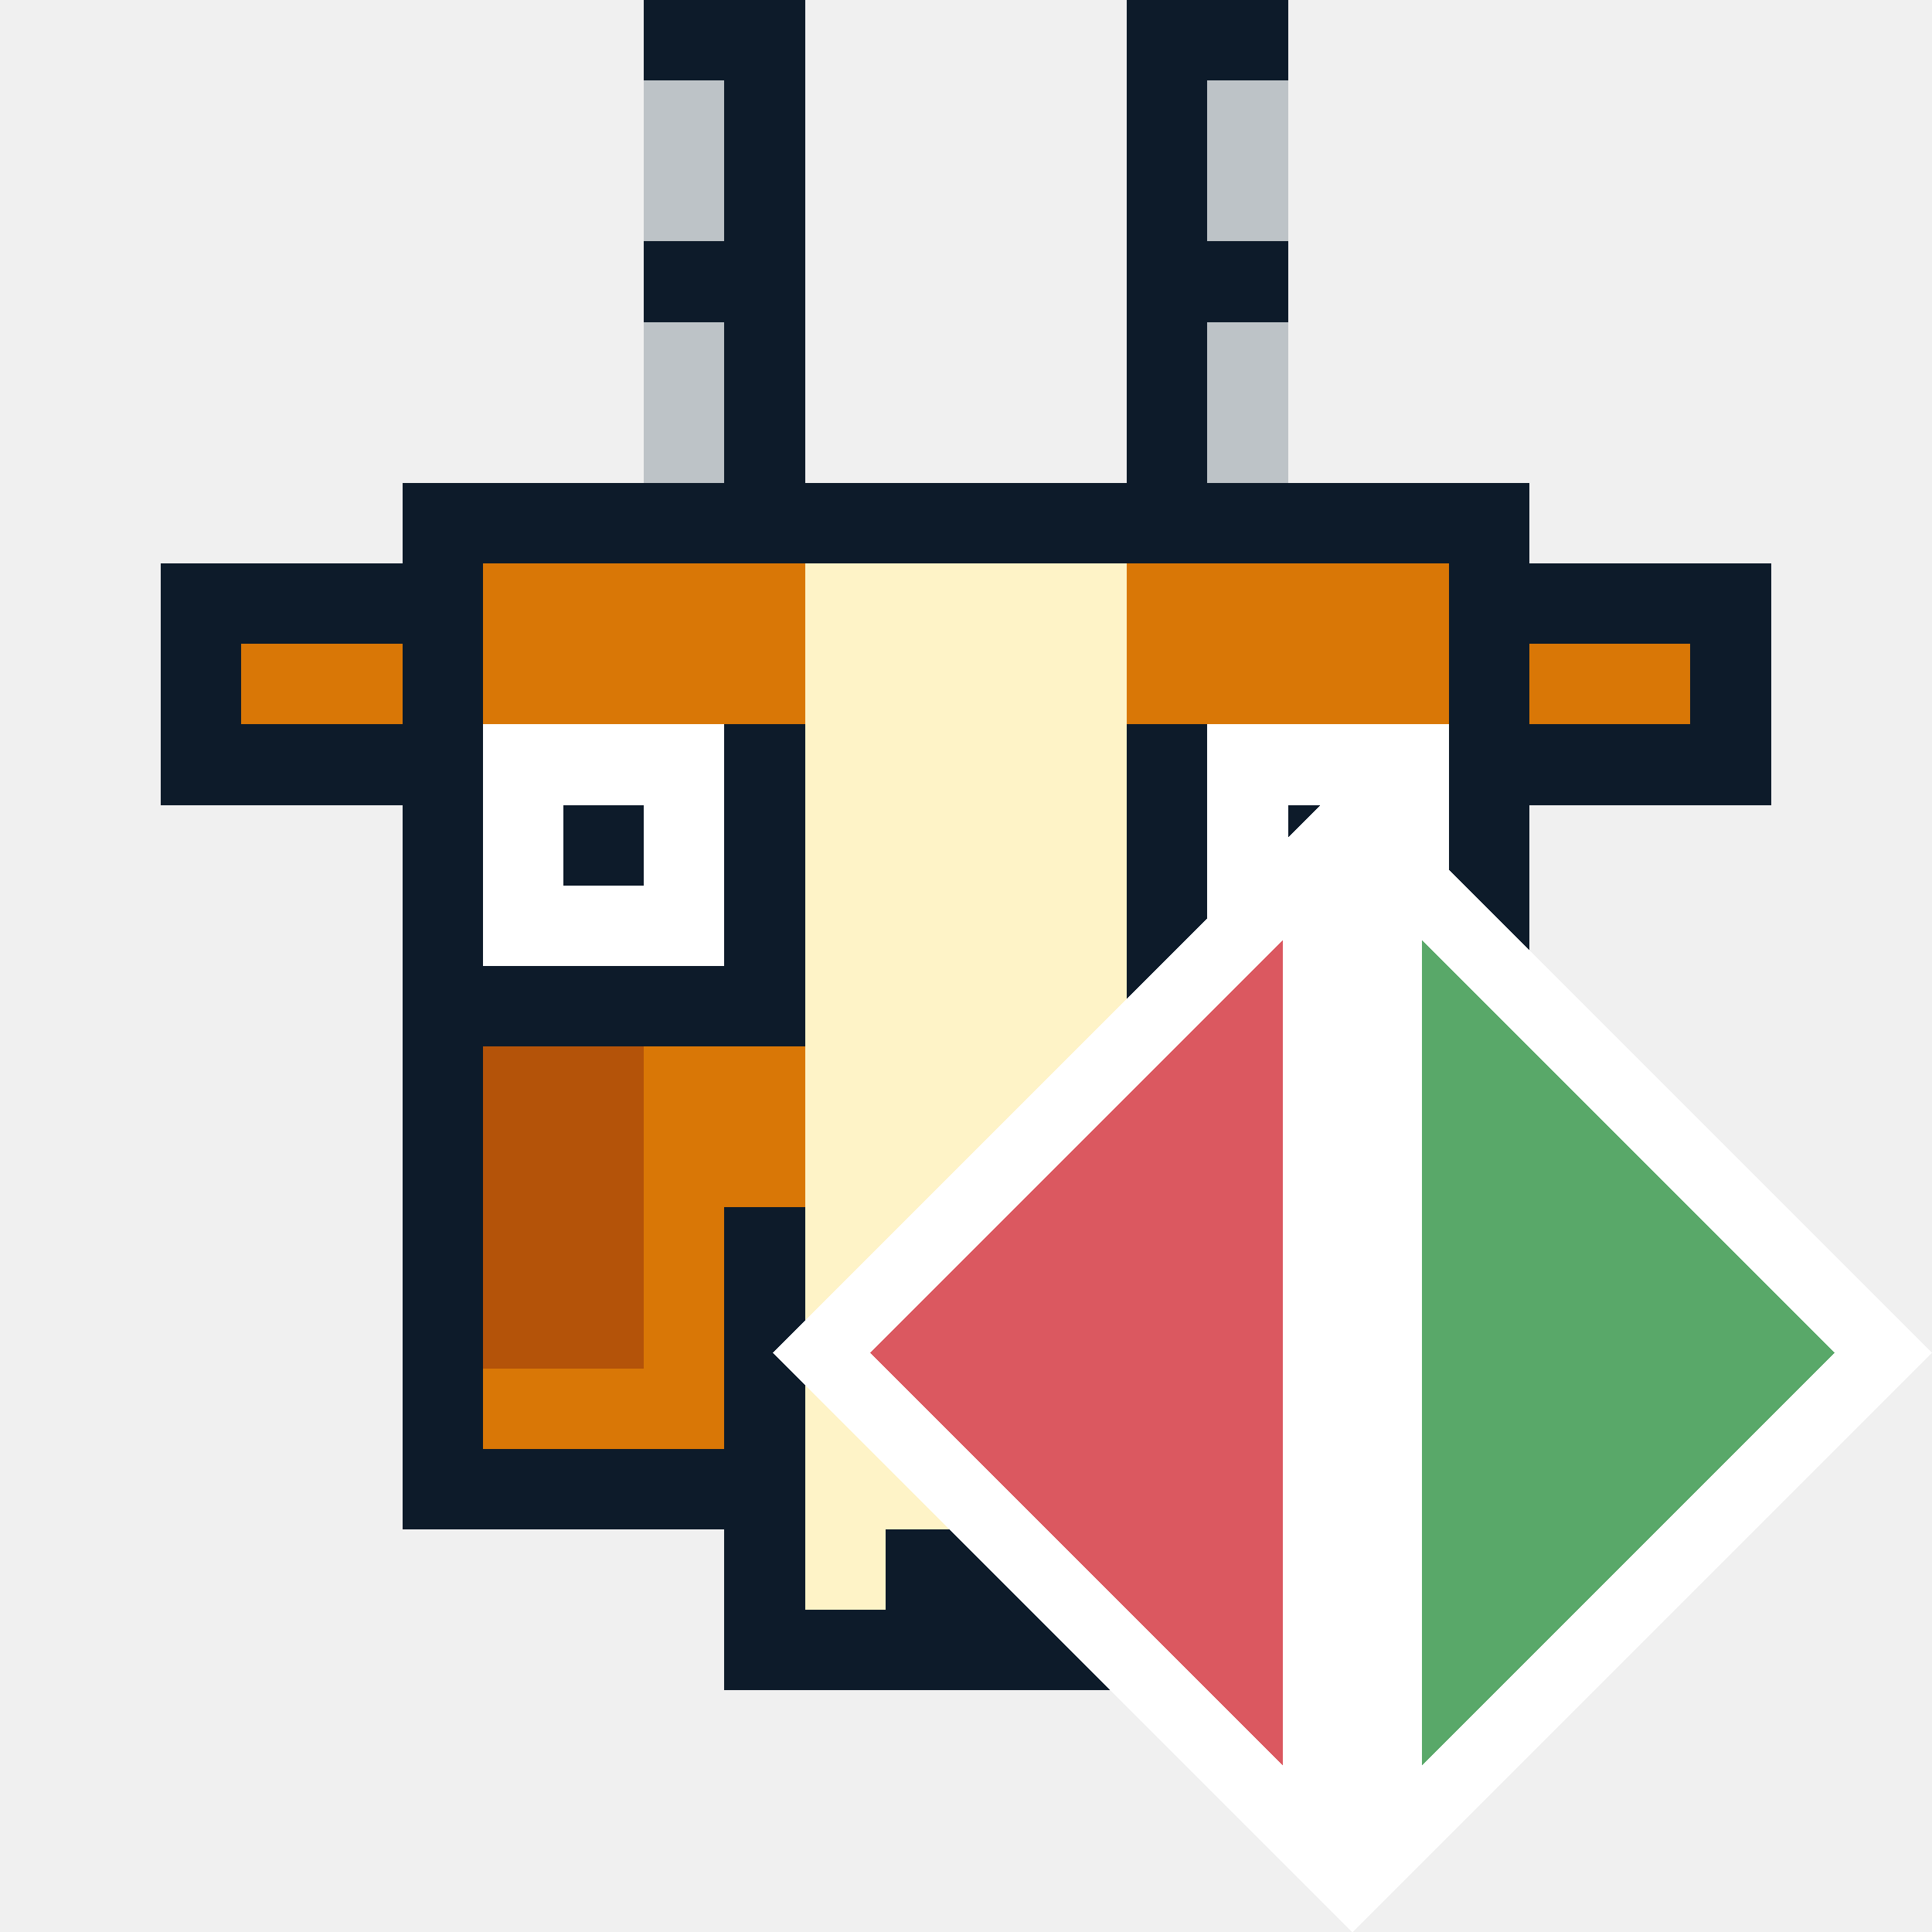
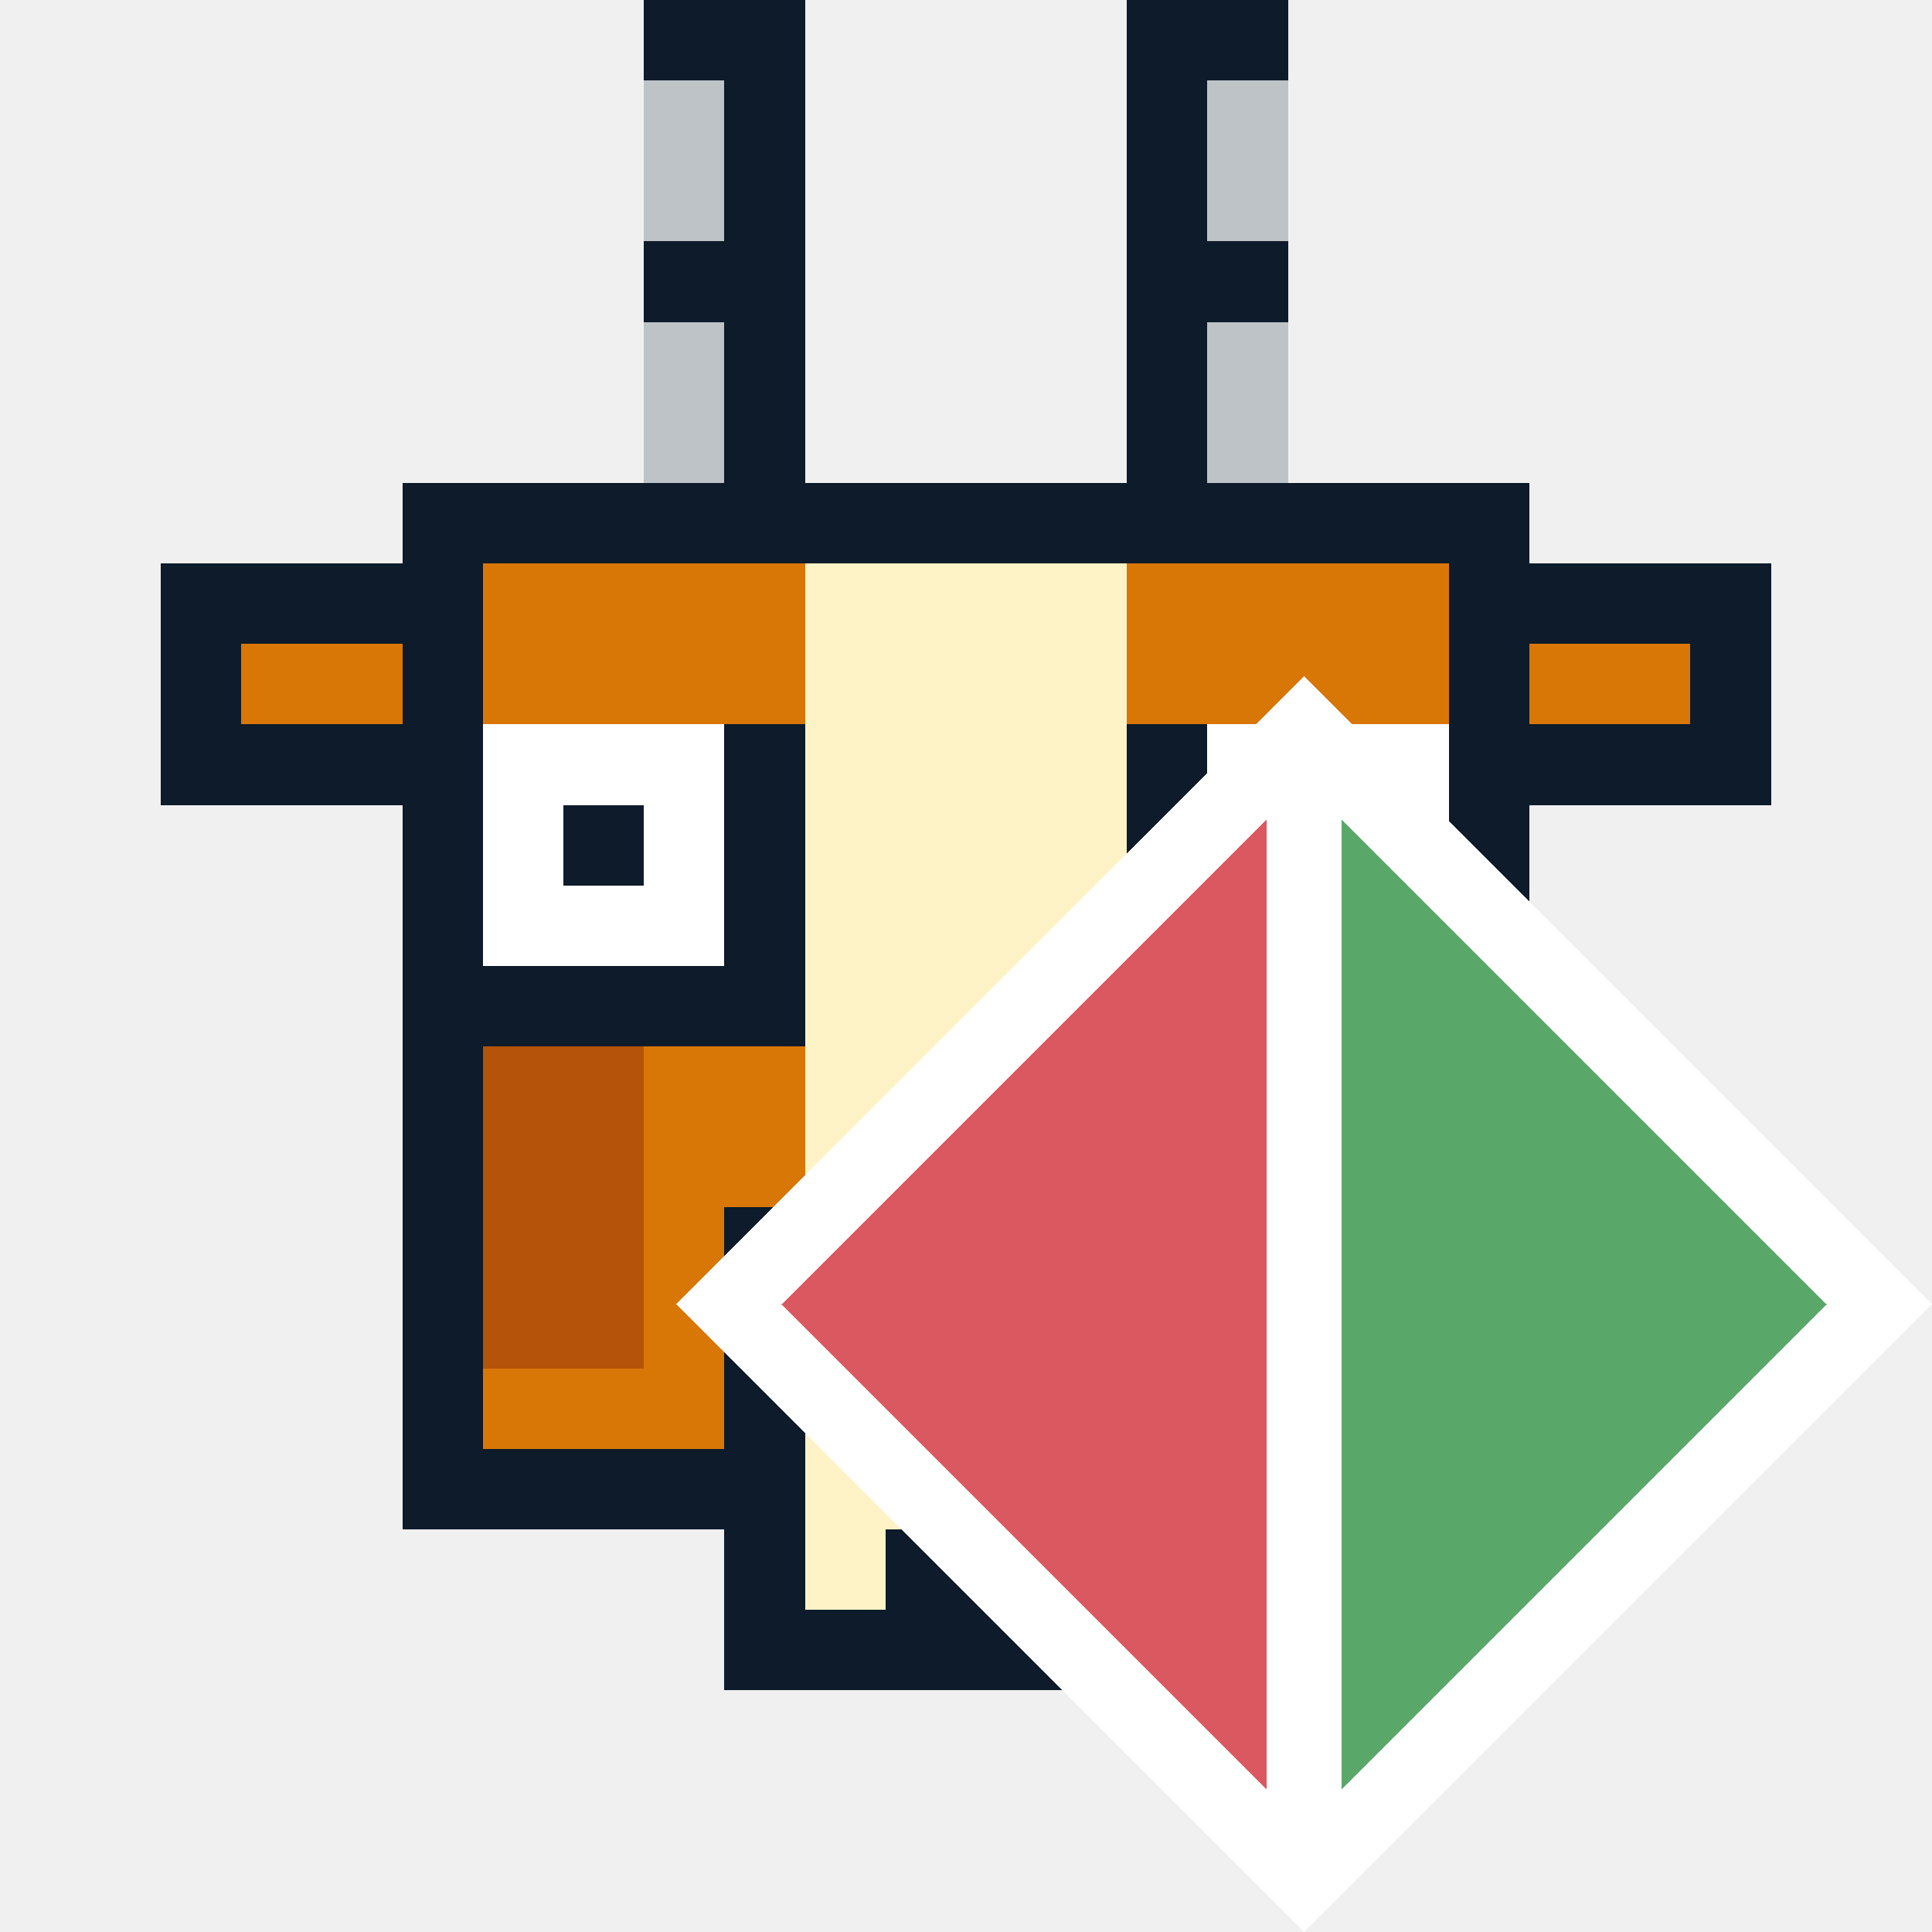
<svg xmlns="http://www.w3.org/2000/svg" viewBox="0 0 24 24" width="24" height="24" shape-rendering="crispEdges">
  <defs>
    <style>
            .outline-dark { fill: #0D1B2A; } /* Contornos fortes para contraste em telas escuras/claras */
            .fur-main     { fill: #D97706; } /* Tom de pele principal da gazela */
            .fur-shadow   { fill: #B45309; } /* Sombra e detalhes das bochechas */
            .fur-white    { fill: #FEF3C7; } /* Listra central do focinho */
            .horn-gray    { fill: #BDC3C7; } /* Chifres metálicos */
            .eye-white    { fill: #FFFFFF; } /* Olhos grandes estilo Go */
        </style>
  </defs>
  <rect x="8" y="0" width="2" height="6" class="outline-dark" />
  <rect x="8" y="1" width="1" height="5" class="horn-gray" />
  <rect x="8" y="3" width="1" height="1" class="outline-dark" />
  <rect x="14" y="0" width="2" height="6" class="outline-dark" />
  <rect x="15" y="1" width="1" height="5" class="horn-gray" />
  <rect x="15" y="3" width="1" height="1" class="outline-dark" />
  <rect x="2" y="7" width="5" height="3" class="outline-dark" />
  <rect x="3" y="8" width="4" height="1" class="fur-main" />
  <rect x="17" y="7" width="5" height="3" class="outline-dark" />
  <rect x="17" y="8" width="4" height="1" class="fur-main" />
  <rect x="5" y="6" width="14" height="13" class="outline-dark" />
  <rect x="6" y="7" width="12" height="11" class="fur-main" />
  <rect x="6" y="12" width="2" height="5" class="fur-shadow" />
  <rect x="16" y="12" width="2" height="5" class="fur-shadow" />
  <rect x="10" y="7" width="4" height="13" class="fur-white" />
  <rect x="9" y="15" width="6" height="6" class="outline-dark" />
  <rect x="10" y="15" width="4" height="5" class="fur-white" />
  <rect x="11" y="19" width="2" height="1" class="outline-dark" />
  <rect x="6" y="9" width="4" height="4" class="outline-dark" />
  <rect x="6" y="9" width="3" height="3" class="eye-white" />
  <rect x="7" y="10" width="1" height="1" class="outline-dark" />
  <rect x="14" y="09" width="4" height="4" class="outline-dark" />
  <rect x="15" y="9" width="3" height="3" class="eye-white" />
  <rect x="16" y="10" width="1" height="1" class="outline-dark" />
-   <svg x="9.6" y="9.6" width="14.4" height="14.4" viewBox="0 0 5 5" overflow="visible">
+   <svg x="8.4" y="8.4" width="15.6" height="15.6" viewBox="0 0 5 5" overflow="visible">
    <polygon points="2.5,0 5,2.5 2.5,5 0,2.5" fill="#FFFFFF" />
-     <polygon points="2.2,0.72 2.2,4.28 0.42,2.5" fill="#DB5860" />
-     <polygon points="2.8,0.72 2.8,4.28 4.58,2.5" fill="#59A869" />
+     <polygon points="2.35,0.57 2.35,4.43 0.42,2.5" fill="#DB5860" />
+     <polygon points="2.65,0.57 2.65,4.43 4.58,2.5" fill="#59A869" />
  </svg>
</svg>
